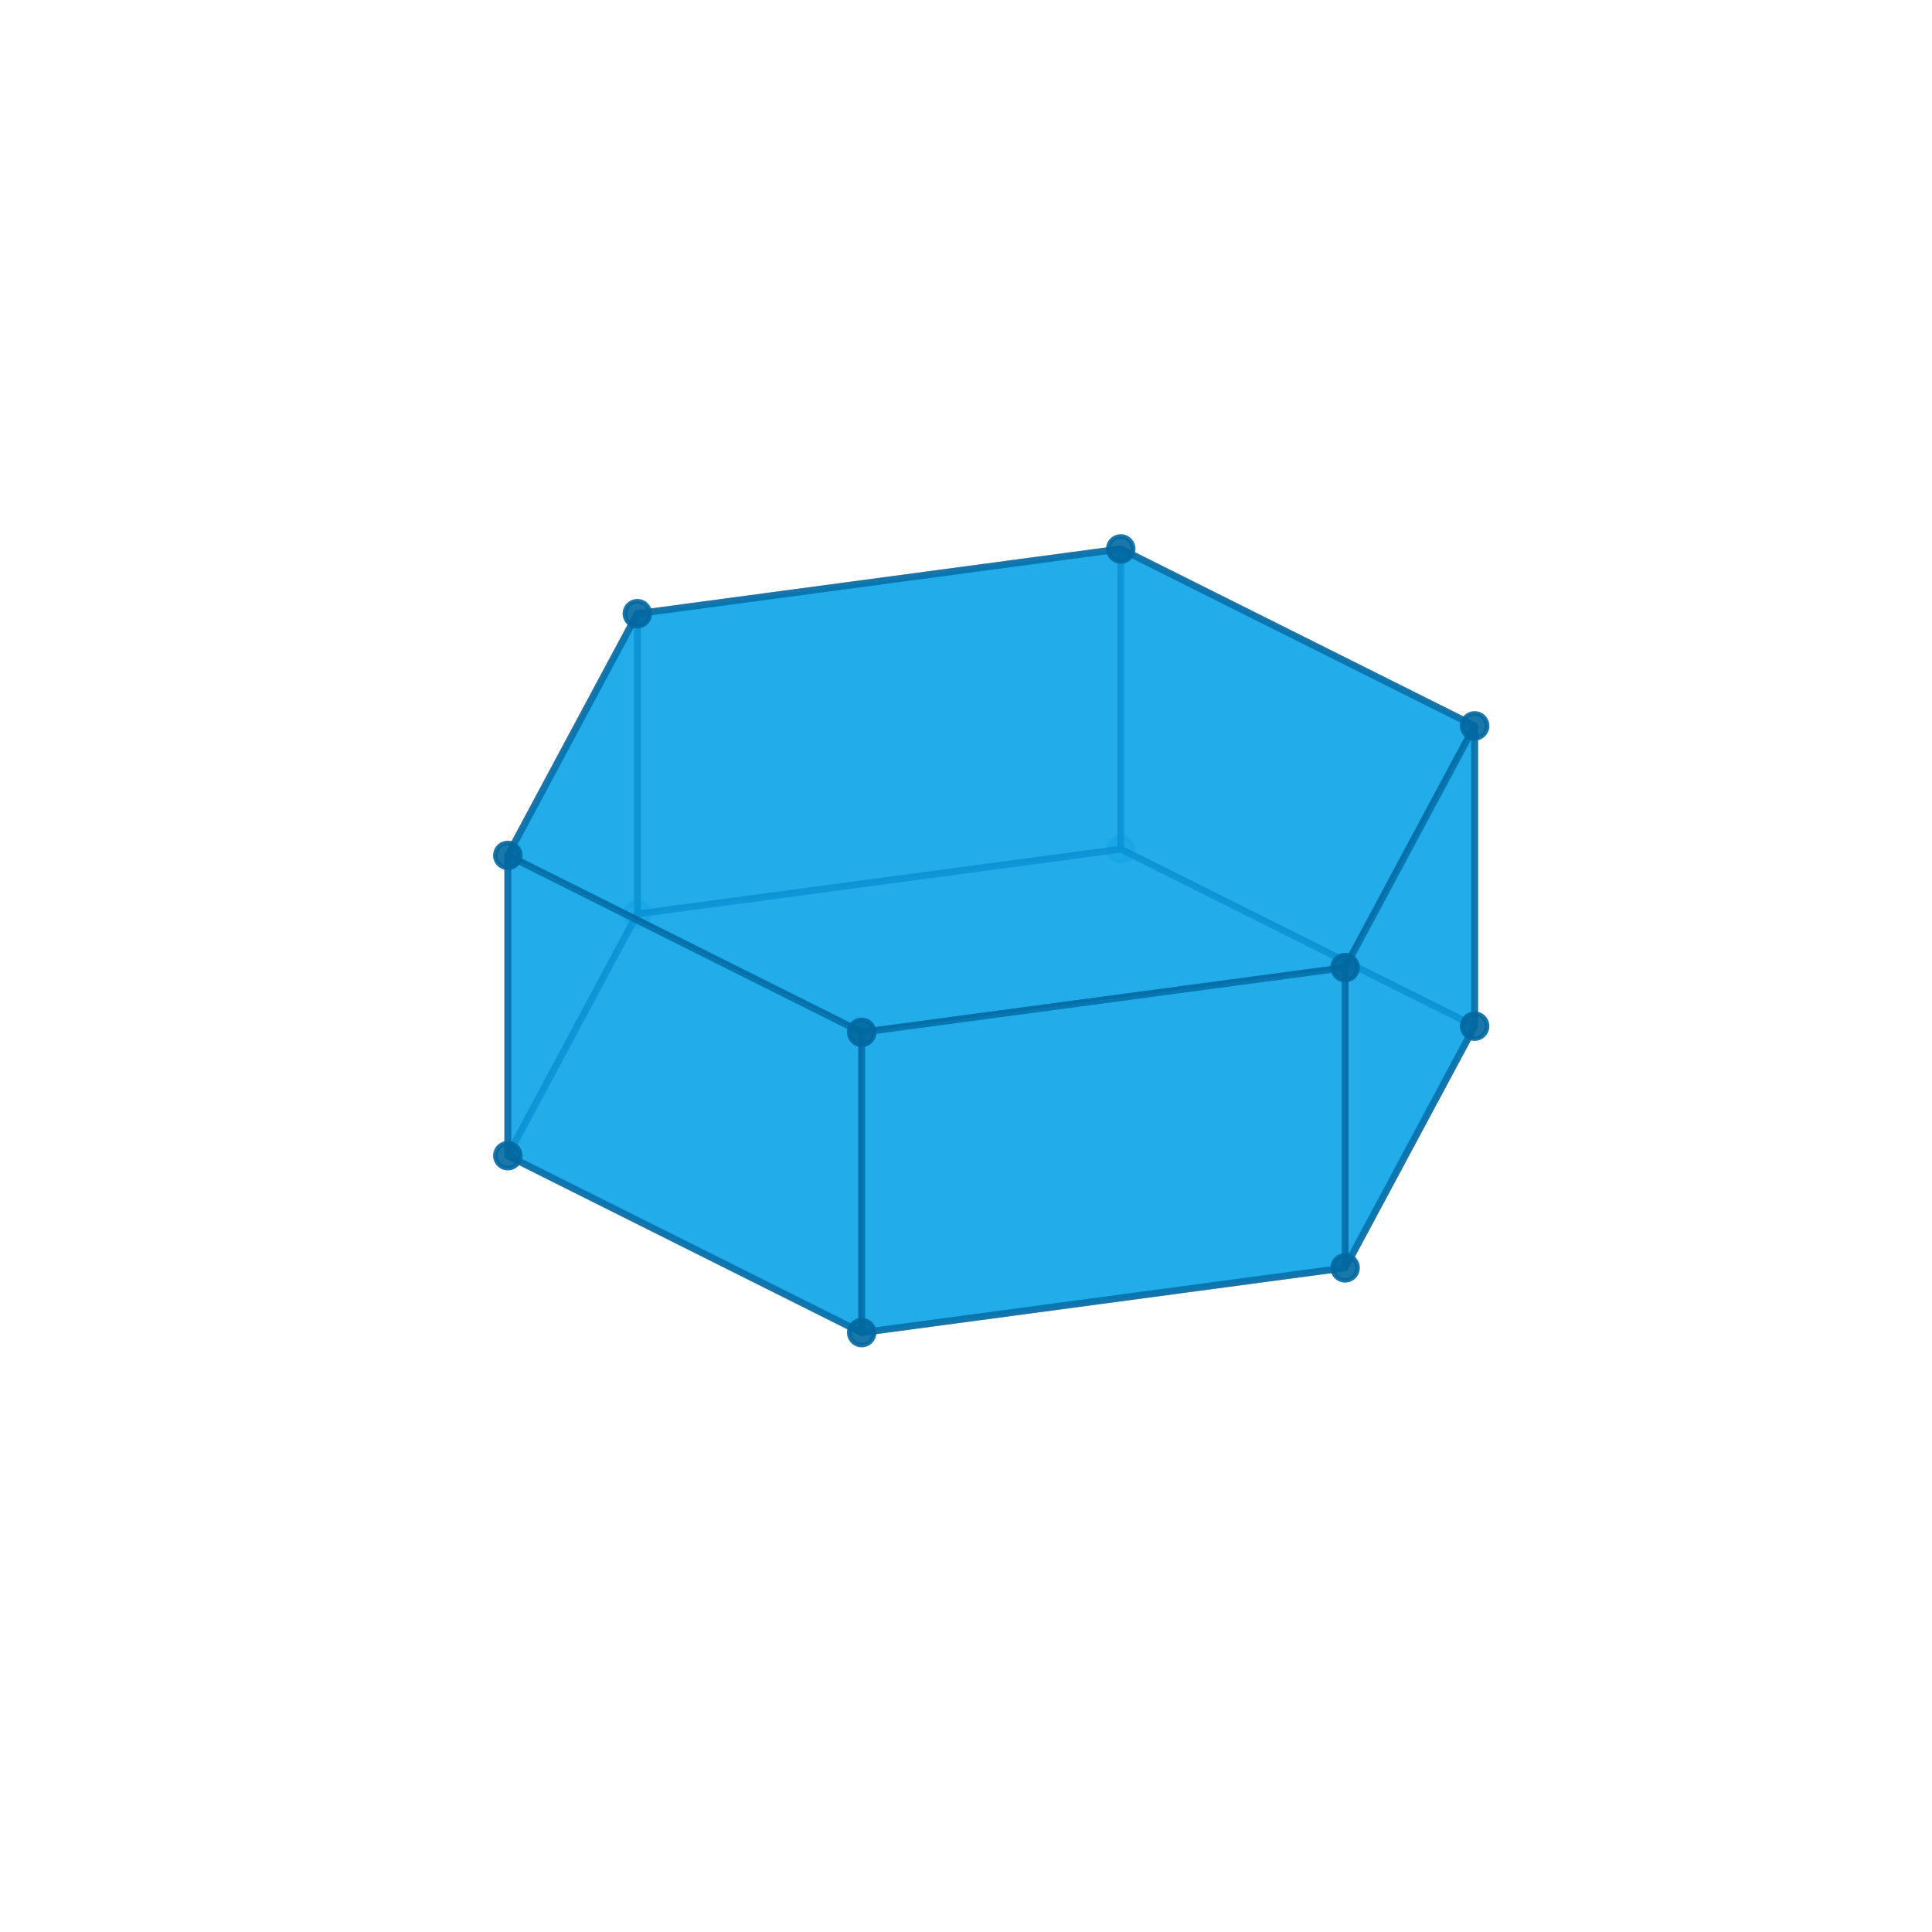
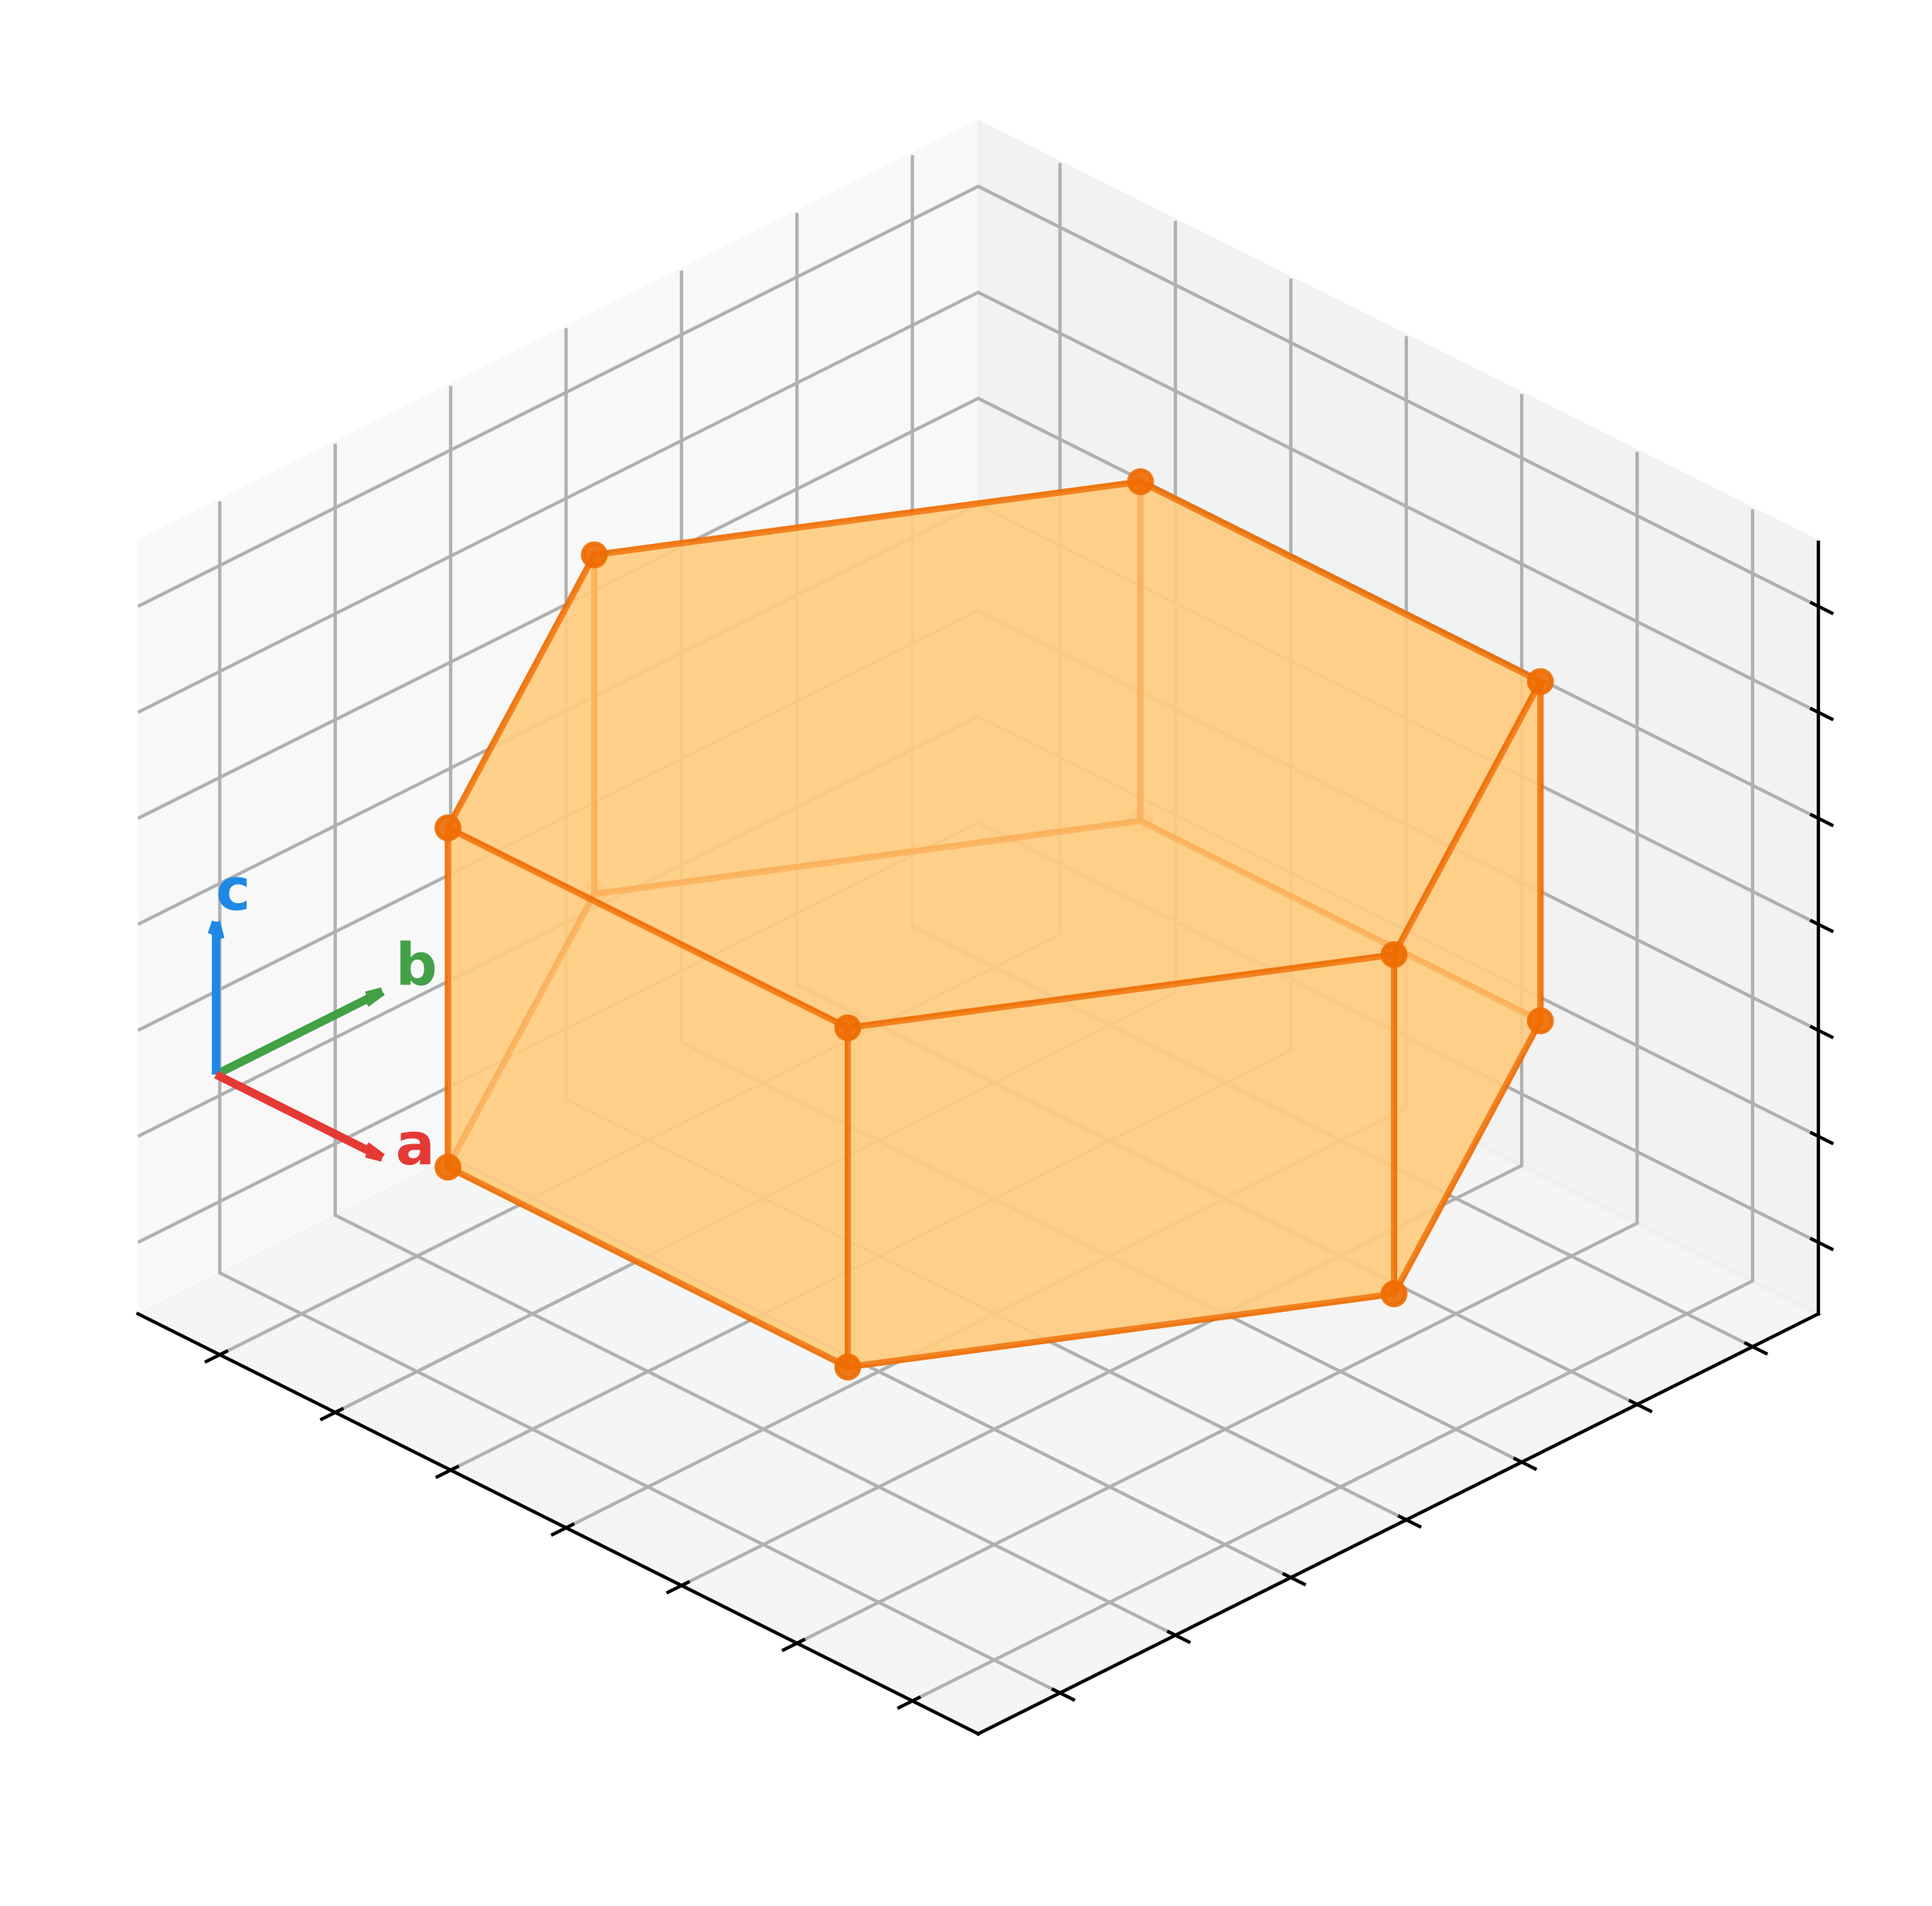
- <svg xmlns="http://www.w3.org/2000/svg" xmlns:xlink="http://www.w3.org/1999/xlink" width="424.8pt" height="424.8pt" viewBox="0 0 424.8 424.8" version="1.1">
+ <svg xmlns="http://www.w3.org/2000/svg" xmlns:xlink="http://www.w3.org/1999/xlink" width="464.059pt" height="457.92pt" viewBox="0 0 464.059 457.92" version="1.1">
  <defs>
    <style type="text/css">*{stroke-linejoin: round; stroke-linecap: butt}</style>
  </defs>
  <g id="figure_1">
    <g id="patch_1">
-       <path d="M 0 424.8  L 424.8 424.8  L 424.8 0  L 0 0  z " style="fill: #ffffff" />
+       <path d="M 0 457.92  L 464.059 457.92  L 464.059 0  L 0 0  z " style="fill: #ffffff" />
    </g>
    <g id="patch_2">
-       <path d="M 7.2 417.6  L 417.6 417.6  L 417.6 7.2  L 7.2 7.2  z " style="fill: #ffffff" />
+       <path d="M 7.2 450.72  L 450.72 450.72  L 450.72 7.2  L 7.2 7.2  z " style="fill: #ffffff" />
+     </g>
+     <g id="pane3d_1">
+       <g id="patch_3">
+         <path d="M 33.141 315.655  L 234.954 214.749  L 234.954 29.372  L 33.141 130.278  " style="fill: #f2f2f2; opacity: 0.5; stroke: #f2f2f2; stroke-linejoin: miter" />
+       </g>
+     </g>
+     <g id="pane3d_2">
+       <g id="patch_4">
+         <path d="M 234.954 214.749  L 436.766 315.655  L 436.766 130.278  L 234.954 29.372  " style="fill: #e6e6e6; opacity: 0.5; stroke: #e6e6e6; stroke-linejoin: miter" />
+       </g>
+     </g>
+     <g id="pane3d_3">
+       <g id="patch_5">
+         <path d="M 33.141 315.655  L 234.954 416.561  L 436.766 315.655  L 234.954 214.749  " style="fill: #ececec; opacity: 0.5; stroke: #ececec; stroke-linejoin: miter" />
+       </g>
+     </g>
+     <g id="grid3d_1">
+       <g id="Line3DCollection_1">
+         <path d="M 52.79 325.479  L 254.602 224.573  L 254.602 39.197  " style="fill: none; stroke: #b0b0b0; stroke-width: 0.8" />
+         <path d="M 80.516 339.342  L 282.328 238.436  L 282.328 53.06  " style="fill: none; stroke: #b0b0b0; stroke-width: 0.8" />
+         <path d="M 108.242 353.205  L 310.054 252.299  L 310.054 66.923  " style="fill: none; stroke: #b0b0b0; stroke-width: 0.8" />
+         <path d="M 135.968 367.068  L 337.78 266.162  L 337.78 80.786  " style="fill: none; stroke: #b0b0b0; stroke-width: 0.8" />
+         <path d="M 163.695 380.931  L 365.507 280.025  L 365.507 94.649  " style="fill: none; stroke: #b0b0b0; stroke-width: 0.8" />
+         <path d="M 191.421 394.794  L 393.233 293.888  L 393.233 108.512  " style="fill: none; stroke: #b0b0b0; stroke-width: 0.8" />
+         <path d="M 219.147 408.657  L 420.959 307.751  L 420.959 122.375  " style="fill: none; stroke: #b0b0b0; stroke-width: 0.8" />
+       </g>
+     </g>
+     <g id="grid3d_2">
+       <g id="Line3DCollection_2">
+         <path d="M 52.79 120.454  L 52.79 305.83  L 254.602 406.736  " style="fill: none; stroke: #b0b0b0; stroke-width: 0.8" />
+         <path d="M 80.516 106.591  L 80.516 291.967  L 282.328 392.873  " style="fill: none; stroke: #b0b0b0; stroke-width: 0.8" />
+         <path d="M 108.242 92.728  L 108.242 278.104  L 310.054 379.01  " style="fill: none; stroke: #b0b0b0; stroke-width: 0.8" />
+         <path d="M 135.968 78.865  L 135.968 264.241  L 337.78 365.147  " style="fill: none; stroke: #b0b0b0; stroke-width: 0.8" />
+         <path d="M 163.695 65.002  L 163.695 250.378  L 365.507 351.284  " style="fill: none; stroke: #b0b0b0; stroke-width: 0.8" />
+         <path d="M 191.421 51.139  L 191.421 236.515  L 393.233 337.421  " style="fill: none; stroke: #b0b0b0; stroke-width: 0.8" />
+         <path d="M 219.147 37.276  L 219.147 222.652  L 420.959 323.558  " style="fill: none; stroke: #b0b0b0; stroke-width: 0.8" />
+       </g>
+     </g>
+     <g id="grid3d_3">
+       <g id="Line3DCollection_3">
+         <path d="M 436.766 298.488  L 234.954 197.582  L 33.141 298.488  " style="fill: none; stroke: #b0b0b0; stroke-width: 0.8" />
+         <path d="M 436.766 273.02  L 234.954 172.114  L 33.141 273.02  " style="fill: none; stroke: #b0b0b0; stroke-width: 0.8" />
+         <path d="M 436.766 247.552  L 234.954 146.646  L 33.141 247.552  " style="fill: none; stroke: #b0b0b0; stroke-width: 0.8" />
+         <path d="M 436.766 222.084  L 234.954 121.178  L 33.141 222.084  " style="fill: none; stroke: #b0b0b0; stroke-width: 0.8" />
+         <path d="M 436.766 196.616  L 234.954 95.71  L 33.141 196.616  " style="fill: none; stroke: #b0b0b0; stroke-width: 0.8" />
+         <path d="M 436.766 171.148  L 234.954 70.242  L 33.141 171.148  " style="fill: none; stroke: #b0b0b0; stroke-width: 0.8" />
+         <path d="M 436.766 145.68  L 234.954 44.774  L 33.141 145.68  " style="fill: none; stroke: #b0b0b0; stroke-width: 0.8" />
+       </g>
+     </g>
+     <g id="axis3d_1">
+       <g id="line2d_1">
+         <path d="M 33.141 315.655  L 234.954 416.561  " style="fill: none; stroke: #000000; stroke-width: 0.8; stroke-linecap: square" />
+       </g>
+       <g id="xtick_1">
+         <g id="line2d_2">
+           <path d="M 54.405 324.672  L 49.561 327.093  " style="fill: none; stroke: #000000; stroke-width: 0.8; stroke-linecap: square" />
+         </g>
+       </g>
+       <g id="xtick_2">
+         <g id="line2d_3">
+           <path d="M 82.131 338.535  L 77.287 340.956  " style="fill: none; stroke: #000000; stroke-width: 0.8; stroke-linecap: square" />
+         </g>
+       </g>
+       <g id="xtick_3">
+         <g id="line2d_4">
+           <path d="M 109.857 352.398  L 105.013 354.82  " style="fill: none; stroke: #000000; stroke-width: 0.8; stroke-linecap: square" />
+         </g>
+       </g>
+       <g id="xtick_4">
+         <g id="line2d_5">
+           <path d="M 137.583 366.261  L 132.739 368.683  " style="fill: none; stroke: #000000; stroke-width: 0.8; stroke-linecap: square" />
+         </g>
+       </g>
+       <g id="xtick_5">
+         <g id="line2d_6">
+           <path d="M 165.309 380.124  L 160.466 382.546  " style="fill: none; stroke: #000000; stroke-width: 0.8; stroke-linecap: square" />
+         </g>
+       </g>
+       <g id="xtick_6">
+         <g id="line2d_7">
+           <path d="M 193.035 393.987  L 188.192 396.409  " style="fill: none; stroke: #000000; stroke-width: 0.8; stroke-linecap: square" />
+         </g>
+       </g>
+       <g id="xtick_7">
+         <g id="line2d_8">
+           <path d="M 220.761 407.85  L 215.918 410.272  " style="fill: none; stroke: #000000; stroke-width: 0.8; stroke-linecap: square" />
+         </g>
+       </g>
+     </g>
+     <g id="axis3d_2">
+       <g id="line2d_9">
+         <path d="M 436.766 315.655  L 234.954 416.561  " style="fill: none; stroke: #000000; stroke-width: 0.8; stroke-linecap: square" />
+       </g>
+       <g id="xtick_8">
+         <g id="line2d_10">
+           <path d="M 252.988 405.929  L 257.831 408.351  " style="fill: none; stroke: #000000; stroke-width: 0.8; stroke-linecap: square" />
+         </g>
+       </g>
+       <g id="xtick_9">
+         <g id="line2d_11">
+           <path d="M 280.714 392.066  L 285.557 394.488  " style="fill: none; stroke: #000000; stroke-width: 0.8; stroke-linecap: square" />
+         </g>
+       </g>
+       <g id="xtick_10">
+         <g id="line2d_12">
+           <path d="M 308.44 378.203  L 313.283 380.625  " style="fill: none; stroke: #000000; stroke-width: 0.8; stroke-linecap: square" />
+         </g>
+       </g>
+       <g id="xtick_11">
+         <g id="line2d_13">
+           <path d="M 336.166 364.34  L 341.009 366.762  " style="fill: none; stroke: #000000; stroke-width: 0.8; stroke-linecap: square" />
+         </g>
+       </g>
+       <g id="xtick_12">
+         <g id="line2d_14">
+           <path d="M 363.892 350.477  L 368.736 352.899  " style="fill: none; stroke: #000000; stroke-width: 0.8; stroke-linecap: square" />
+         </g>
+       </g>
+       <g id="xtick_13">
+         <g id="line2d_15">
+           <path d="M 391.618 336.614  L 396.462 339.036  " style="fill: none; stroke: #000000; stroke-width: 0.8; stroke-linecap: square" />
+         </g>
+       </g>
+       <g id="xtick_14">
+         <g id="line2d_16">
+           <path d="M 419.344 322.751  L 424.188 325.172  " style="fill: none; stroke: #000000; stroke-width: 0.8; stroke-linecap: square" />
+         </g>
+       </g>
+     </g>
+     <g id="axis3d_3">
+       <g id="line2d_17">
+         <path d="M 436.766 315.655  L 436.766 130.278  " style="fill: none; stroke: #000000; stroke-width: 0.8; stroke-linecap: square" />
+       </g>
+       <g id="xtick_15">
+         <g id="line2d_18">
+           <path d="M 435.151 297.681  L 439.995 300.103  " style="fill: none; stroke: #000000; stroke-width: 0.8; stroke-linecap: square" />
+         </g>
+       </g>
+       <g id="xtick_16">
+         <g id="line2d_19">
+           <path d="M 435.151 272.213  L 439.995 274.635  " style="fill: none; stroke: #000000; stroke-width: 0.8; stroke-linecap: square" />
+         </g>
+       </g>
+       <g id="xtick_17">
+         <g id="line2d_20">
+           <path d="M 435.151 246.745  L 439.995 249.167  " style="fill: none; stroke: #000000; stroke-width: 0.8; stroke-linecap: square" />
+         </g>
+       </g>
+       <g id="xtick_18">
+         <g id="line2d_21">
+           <path d="M 435.151 221.277  L 439.995 223.699  " style="fill: none; stroke: #000000; stroke-width: 0.8; stroke-linecap: square" />
+         </g>
+       </g>
+       <g id="xtick_19">
+         <g id="line2d_22">
+           <path d="M 435.151 195.809  L 439.995 198.231  " style="fill: none; stroke: #000000; stroke-width: 0.8; stroke-linecap: square" />
+         </g>
+       </g>
+       <g id="xtick_20">
+         <g id="line2d_23">
+           <path d="M 435.151 170.341  L 439.995 172.763  " style="fill: none; stroke: #000000; stroke-width: 0.8; stroke-linecap: square" />
+         </g>
+       </g>
+       <g id="xtick_21">
+         <g id="line2d_24">
+           <path d="M 435.151 144.873  L 439.995 147.295  " style="fill: none; stroke: #000000; stroke-width: 0.8; stroke-linecap: square" />
+         </g>
+       </g>
    </g>
    <g id="axes_1">
      <g id="Path3DCollection_1">
        <defs>
-           <path id="C0_0_bdcde73a4e" d="M 0 2.739  C 0.726 2.739 1.423 2.45 1.936 1.936  C 2.45 1.423 2.739 0.726 2.739 -0  C 2.739 -0.726 2.45 -1.423 1.936 -1.936  C 1.423 -2.45 0.726 -2.739 0 -2.739  C -0.726 -2.739 -1.423 -2.45 -1.936 -1.936  C -2.45 -1.423 -2.739 -0.726 -2.739 0  C -2.739 0.726 -2.45 1.423 -1.936 1.936  C -1.423 2.45 -0.726 2.739 0 2.739  z " />
+           <path id="C0_0_f28e5e6e61" d="M 0 2.739  C 0.726 2.739 1.423 2.45 1.936 1.936  C 2.45 1.423 2.739 0.726 2.739 -0  C 2.739 -0.726 2.45 -1.423 1.936 -1.936  C 1.423 -2.45 0.726 -2.739 0 -2.739  C -0.726 -2.739 -1.423 -2.45 -1.936 -1.936  C -2.45 -1.423 -2.739 -0.726 -2.739 0  C -2.739 0.726 -2.45 1.423 -1.936 1.936  C -1.423 2.45 -0.726 2.739 0 2.739  z " />
        </defs>
-         <g clip-path="url(#p3f4fecda30)">
-           <use xlink:href="#C0_0_bdcde73a4e" x="246.426" y="186.721" style="fill: #0369a1; fill-opacity: 0.3; stroke: #0369a1; stroke-opacity: 0.3" />
-         </g>
-         <g clip-path="url(#p3f4fecda30)">
-           <use xlink:href="#C0_0_bdcde73a4e" x="140.137" y="200.961" style="fill: #0369a1; fill-opacity: 0.3; stroke: #0369a1; stroke-opacity: 0.3" />
-         </g>
+         <g clip-path="url(#p3c0178ceae)">
+           <use xlink:href="#C0_0_f28e5e6e61" x="273.951" y="197.232" style="fill: #ef6c00; fill-opacity: 0.3; stroke: #ef6c00; stroke-opacity: 0.3" />
+         </g>
+         <g clip-path="url(#p3c0178ceae)">
+           <use xlink:href="#C0_0_f28e5e6e61" x="142.749" y="214.81" style="fill: #ef6c00; fill-opacity: 0.3; stroke: #ef6c00; stroke-opacity: 0.3" />
+         </g>
+       </g>
+       <g id="text_1">
+         <g style="fill: #e53935" transform="translate(95.00685 279.7236) scale(0.14 -0.14)">
+           <defs>
+             <path id="DejaVuSans-Bold-61" d="M 2106 1575  Q 1756 1575 1579 1456  Q 1403 1338 1403 1106  Q 1403 894 1545 773  Q 1688 653 1941 653  Q 2256 653 2472 879  Q 2688 1106 2688 1447  L 2688 1575  L 2106 1575  z M 3816 1997  L 3816 0  L 2688 0  L 2688 519  Q 2463 200 2181 54  Q 1900 -91 1497 -91  Q 953 -91 614 226  Q 275 544 275 1050  Q 275 1666 698 1953  Q 1122 2241 2028 2241  L 2688 2241  L 2688 2328  Q 2688 2594 2478 2717  Q 2269 2841 1825 2841  Q 1466 2841 1156 2769  Q 847 2697 581 2553  L 581 3406  Q 941 3494 1303 3539  Q 1666 3584 2028 3584  Q 2975 3584 3395 3211  Q 3816 2838 3816 1997  z " transform="scale(0.015625)" />
+           </defs>
+           <use xlink:href="#DejaVuSans-Bold-61" />
+         </g>
+       </g>
+       <g id="text_2">
+         <g style="fill: #43a047" transform="translate(95.00685 236.6039) scale(0.14 -0.14)">
+           <defs>
+             <path id="DejaVuSans-Bold-62" d="M 2400 722  Q 2759 722 2948 984  Q 3138 1247 3138 1747  Q 3138 2247 2948 2509  Q 2759 2772 2400 2772  Q 2041 2772 1848 2508  Q 1656 2244 1656 1747  Q 1656 1250 1848 986  Q 2041 722 2400 722  z M 1656 2988  Q 1888 3294 2169 3439  Q 2450 3584 2816 3584  Q 3463 3584 3878 3070  Q 4294 2556 4294 1747  Q 4294 938 3878 423  Q 3463 -91 2816 -91  Q 2450 -91 2169 54  Q 1888 200 1656 506  L 1656 0  L 538 0  L 538 4863  L 1656 4863  L 1656 2988  z " transform="scale(0.015625)" />
+           </defs>
+           <use xlink:href="#DejaVuSans-Bold-62" />
+         </g>
+       </g>
+       <g id="text_3">
+         <g style="fill: #1e88e5" transform="translate(51.88718 218.5558) scale(0.14 -0.14)">
+           <defs>
+             <path id="DejaVuSans-Bold-63" d="M 3366 3391  L 3366 2478  Q 3138 2634 2908 2709  Q 2678 2784 2431 2784  Q 1963 2784 1702 2511  Q 1441 2238 1441 1747  Q 1441 1256 1702 982  Q 1963 709 2431 709  Q 2694 709 2930 787  Q 3166 866 3366 1019  L 3366 103  Q 3103 6 2833 -42  Q 2563 -91 2291 -91  Q 1344 -91 809 395  Q 275 881 275 1747  Q 275 2613 809 3098  Q 1344 3584 2291 3584  Q 2566 3584 2833 3536  Q 3100 3488 3366 3391  z " transform="scale(0.015625)" />
+           </defs>
+           <use xlink:href="#DejaVuSans-Bold-63" />
+         </g>
+       </g>
+       <g id="Line3DCollection_4">
+         <path d="M 91.813 238.201  L 51.887 258.164  " clip-path="url(#p3c0178ceae)" style="fill: none; stroke: #43a047; stroke-width: 2" />
+         <path d="M 91.813 238.201  L 87.956 241.078  " clip-path="url(#p3c0178ceae)" style="fill: none; stroke: #43a047; stroke-width: 2" />
+         <path d="M 91.813 238.201  L 87.956 239.18  " clip-path="url(#p3c0178ceae)" style="fill: none; stroke: #43a047; stroke-width: 2" />
+       </g>
+       <g id="Line3DCollection_5">
+         <path d="M 51.887 221.49  L 51.887 258.164  " clip-path="url(#p3c0178ceae)" style="fill: none; stroke: #1e88e5; stroke-width: 2" />
+         <path d="M 51.887 221.49  L 50.854 224.516  " clip-path="url(#p3c0178ceae)" style="fill: none; stroke: #1e88e5; stroke-width: 2" />
+         <path d="M 51.887 221.49  L 52.921 225.549  " clip-path="url(#p3c0178ceae)" style="fill: none; stroke: #1e88e5; stroke-width: 2" />
+       </g>
+       <g id="Line3DCollection_6">
+         <path d="M 91.813 278.127  L 51.887 258.164  " clip-path="url(#p3c0178ceae)" style="fill: none; stroke: #e53935; stroke-width: 2" />
+         <path d="M 91.813 278.127  L 87.956 277.148  " clip-path="url(#p3c0178ceae)" style="fill: none; stroke: #e53935; stroke-width: 2" />
+         <path d="M 91.813 278.127  L 87.956 275.249  " clip-path="url(#p3c0178ceae)" style="fill: none; stroke: #e53935; stroke-width: 2" />
      </g>
      <g id="Poly3DCollection_1">
-         <path d="M 246.426 120.698  L 246.426 186.721  L 140.137 200.961  L 140.137 134.938  z " clip-path="url(#p3f4fecda30)" style="fill: #0ea5e9; fill-opacity: 0.7; stroke: #0369a1; stroke-opacity: 0.7; stroke-width: 1.5" />
-         <path d="M 324.235 159.602  L 324.235 225.626  L 246.426 186.721  L 246.426 120.698  z " clip-path="url(#p3f4fecda30)" style="fill: #0ea5e9; fill-opacity: 0.7; stroke: #0369a1; stroke-opacity: 0.7; stroke-width: 1.5" />
-         <path d="M 140.137 200.961  L 111.657 254.106  L 111.657 188.083  L 140.137 134.938  z " clip-path="url(#p3f4fecda30)" style="fill: #0ea5e9; fill-opacity: 0.7; stroke: #0369a1; stroke-opacity: 0.7; stroke-width: 1.5" />
-         <path d="M 140.137 200.961  L 246.426 186.721  L 324.235 225.626  L 295.755 278.77  L 189.466 293.01  L 111.657 254.106  z " clip-path="url(#p3f4fecda30)" style="fill: #0ea5e9; fill-opacity: 0.7; stroke: #0369a1; stroke-opacity: 0.7; stroke-width: 1.5" />
-         <path d="M 189.466 226.987  L 295.755 212.747  L 324.235 159.602  L 246.426 120.698  L 140.137 134.938  L 111.657 188.083  z " clip-path="url(#p3f4fecda30)" style="fill: #0ea5e9; fill-opacity: 0.7; stroke: #0369a1; stroke-opacity: 0.7; stroke-width: 1.5" />
-         <path d="M 295.755 278.77  L 324.235 225.626  L 324.235 159.602  L 295.755 212.747  z " clip-path="url(#p3f4fecda30)" style="fill: #0ea5e9; fill-opacity: 0.7; stroke: #0369a1; stroke-opacity: 0.7; stroke-width: 1.5" />
-         <path d="M 111.657 188.083  L 111.657 254.106  L 189.466 293.01  L 189.466 226.987  z " clip-path="url(#p3f4fecda30)" style="fill: #0ea5e9; fill-opacity: 0.7; stroke: #0369a1; stroke-opacity: 0.7; stroke-width: 1.5" />
-         <path d="M 189.466 226.987  L 189.466 293.01  L 295.755 278.77  L 295.755 212.747  z " clip-path="url(#p3f4fecda30)" style="fill: #0ea5e9; fill-opacity: 0.7; stroke: #0369a1; stroke-opacity: 0.7; stroke-width: 1.5" />
+         <path d="M 273.951 115.735  L 273.951 197.232  L 142.749 214.81  L 142.749 133.312  z " clip-path="url(#p3c0178ceae)" style="fill: #ffcc80; fill-opacity: 0.7; stroke: #ef6c00; stroke-opacity: 0.7; stroke-width: 1.5" />
+         <path d="M 369.997 163.758  L 369.997 245.256  L 273.951 197.232  L 273.951 115.735  z " clip-path="url(#p3c0178ceae)" style="fill: #ffcc80; fill-opacity: 0.7; stroke: #ef6c00; stroke-opacity: 0.7; stroke-width: 1.5" />
+         <path d="M 142.749 214.81  L 107.594 280.411  L 107.594 198.913  L 142.749 133.312  z " clip-path="url(#p3c0178ceae)" style="fill: #ffcc80; fill-opacity: 0.7; stroke: #ef6c00; stroke-opacity: 0.7; stroke-width: 1.5" />
+         <path d="M 142.749 214.81  L 273.951 197.232  L 369.997 245.256  L 334.841 310.856  L 203.64 328.434  L 107.594 280.411  z " clip-path="url(#p3c0178ceae)" style="fill: #ffcc80; fill-opacity: 0.7; stroke: #ef6c00; stroke-opacity: 0.7; stroke-width: 1.5" />
+         <path d="M 203.64 246.936  L 334.841 229.358  L 369.997 163.758  L 273.951 115.735  L 142.749 133.312  L 107.594 198.913  z " clip-path="url(#p3c0178ceae)" style="fill: #ffcc80; fill-opacity: 0.7; stroke: #ef6c00; stroke-opacity: 0.7; stroke-width: 1.5" />
+         <path d="M 334.841 310.856  L 369.997 245.256  L 369.997 163.758  L 334.841 229.358  z " clip-path="url(#p3c0178ceae)" style="fill: #ffcc80; fill-opacity: 0.7; stroke: #ef6c00; stroke-opacity: 0.7; stroke-width: 1.5" />
+         <path d="M 107.594 198.913  L 107.594 280.411  L 203.64 328.434  L 203.64 246.936  z " clip-path="url(#p3c0178ceae)" style="fill: #ffcc80; fill-opacity: 0.7; stroke: #ef6c00; stroke-opacity: 0.7; stroke-width: 1.5" />
+         <path d="M 203.64 246.936  L 203.64 328.434  L 334.841 310.856  L 334.841 229.358  z " clip-path="url(#p3c0178ceae)" style="fill: #ffcc80; fill-opacity: 0.7; stroke: #ef6c00; stroke-opacity: 0.7; stroke-width: 1.5" />
      </g>
      <g id="Path3DCollection_2">
        <defs>
-           <path id="C1_0_8b7e8d28f5" d="M 0 2.739  C 0.726 2.739 1.423 2.45 1.936 1.936  C 2.45 1.423 2.739 0.726 2.739 -0  C 2.739 -0.726 2.45 -1.423 1.936 -1.936  C 1.423 -2.45 0.726 -2.739 0 -2.739  C -0.726 -2.739 -1.423 -2.45 -1.936 -1.936  C -2.45 -1.423 -2.739 -0.726 -2.739 0  C -2.739 0.726 -2.45 1.423 -1.936 1.936  C -1.423 2.45 -0.726 2.739 0 2.739  z " />
+           <path id="C1_0_58be47ed24" d="M 0 2.739  C 0.726 2.739 1.423 2.45 1.936 1.936  C 2.45 1.423 2.739 0.726 2.739 -0  C 2.739 -0.726 2.45 -1.423 1.936 -1.936  C 1.423 -2.45 0.726 -2.739 0 -2.739  C -0.726 -2.739 -1.423 -2.45 -1.936 -1.936  C -2.45 -1.423 -2.739 -0.726 -2.739 0  C -2.739 0.726 -2.45 1.423 -1.936 1.936  C -1.423 2.45 -0.726 2.739 0 2.739  z " />
        </defs>
-         <g clip-path="url(#p3f4fecda30)">
-           <use xlink:href="#C1_0_8b7e8d28f5" x="246.426" y="120.698" style="fill: #0369a1; fill-opacity: 0.9; stroke: #0369a1; stroke-opacity: 0.9" />
-         </g>
-         <g clip-path="url(#p3f4fecda30)">
-           <use xlink:href="#C1_0_8b7e8d28f5" x="140.137" y="134.938" style="fill: #0369a1; fill-opacity: 0.9; stroke: #0369a1; stroke-opacity: 0.9" />
-         </g>
-         <g clip-path="url(#p3f4fecda30)">
-           <use xlink:href="#C1_0_8b7e8d28f5" x="324.235" y="225.626" style="fill: #0369a1; fill-opacity: 0.9; stroke: #0369a1; stroke-opacity: 0.9" />
-         </g>
-         <g clip-path="url(#p3f4fecda30)">
-           <use xlink:href="#C1_0_8b7e8d28f5" x="324.235" y="159.602" style="fill: #0369a1; fill-opacity: 0.9; stroke: #0369a1; stroke-opacity: 0.9" />
-         </g>
-         <g clip-path="url(#p3f4fecda30)">
-           <use xlink:href="#C1_0_8b7e8d28f5" x="111.657" y="254.106" style="fill: #0369a1; fill-opacity: 0.9; stroke: #0369a1; stroke-opacity: 0.9" />
-         </g>
-         <g clip-path="url(#p3f4fecda30)">
-           <use xlink:href="#C1_0_8b7e8d28f5" x="111.657" y="188.083" style="fill: #0369a1; fill-opacity: 0.9; stroke: #0369a1; stroke-opacity: 0.9" />
-         </g>
-         <g clip-path="url(#p3f4fecda30)">
-           <use xlink:href="#C1_0_8b7e8d28f5" x="295.755" y="278.77" style="fill: #0369a1; fill-opacity: 0.9; stroke: #0369a1; stroke-opacity: 0.9" />
-         </g>
-         <g clip-path="url(#p3f4fecda30)">
-           <use xlink:href="#C1_0_8b7e8d28f5" x="189.466" y="293.01" style="fill: #0369a1; fill-opacity: 0.9; stroke: #0369a1; stroke-opacity: 0.9" />
-         </g>
-         <g clip-path="url(#p3f4fecda30)">
-           <use xlink:href="#C1_0_8b7e8d28f5" x="295.755" y="212.747" style="fill: #0369a1; fill-opacity: 0.9; stroke: #0369a1; stroke-opacity: 0.9" />
-         </g>
-         <g clip-path="url(#p3f4fecda30)">
-           <use xlink:href="#C1_0_8b7e8d28f5" x="189.466" y="226.987" style="fill: #0369a1; fill-opacity: 0.9; stroke: #0369a1; stroke-opacity: 0.9" />
+         <g clip-path="url(#p3c0178ceae)">
+           <use xlink:href="#C1_0_58be47ed24" x="273.951" y="115.735" style="fill: #ef6c00; fill-opacity: 0.9; stroke: #ef6c00; stroke-opacity: 0.9" />
+         </g>
+         <g clip-path="url(#p3c0178ceae)">
+           <use xlink:href="#C1_0_58be47ed24" x="142.749" y="133.312" style="fill: #ef6c00; fill-opacity: 0.9; stroke: #ef6c00; stroke-opacity: 0.9" />
+         </g>
+         <g clip-path="url(#p3c0178ceae)">
+           <use xlink:href="#C1_0_58be47ed24" x="369.997" y="245.256" style="fill: #ef6c00; fill-opacity: 0.9; stroke: #ef6c00; stroke-opacity: 0.9" />
+         </g>
+         <g clip-path="url(#p3c0178ceae)">
+           <use xlink:href="#C1_0_58be47ed24" x="369.997" y="163.758" style="fill: #ef6c00; fill-opacity: 0.9; stroke: #ef6c00; stroke-opacity: 0.9" />
+         </g>
+         <g clip-path="url(#p3c0178ceae)">
+           <use xlink:href="#C1_0_58be47ed24" x="107.594" y="280.411" style="fill: #ef6c00; fill-opacity: 0.9; stroke: #ef6c00; stroke-opacity: 0.9" />
+         </g>
+         <g clip-path="url(#p3c0178ceae)">
+           <use xlink:href="#C1_0_58be47ed24" x="107.594" y="198.913" style="fill: #ef6c00; fill-opacity: 0.9; stroke: #ef6c00; stroke-opacity: 0.9" />
+         </g>
+         <g clip-path="url(#p3c0178ceae)">
+           <use xlink:href="#C1_0_58be47ed24" x="334.841" y="310.856" style="fill: #ef6c00; fill-opacity: 0.9; stroke: #ef6c00; stroke-opacity: 0.9" />
+         </g>
+         <g clip-path="url(#p3c0178ceae)">
+           <use xlink:href="#C1_0_58be47ed24" x="203.64" y="328.434" style="fill: #ef6c00; fill-opacity: 0.9; stroke: #ef6c00; stroke-opacity: 0.9" />
+         </g>
+         <g clip-path="url(#p3c0178ceae)">
+           <use xlink:href="#C1_0_58be47ed24" x="334.841" y="229.358" style="fill: #ef6c00; fill-opacity: 0.9; stroke: #ef6c00; stroke-opacity: 0.9" />
+         </g>
+         <g clip-path="url(#p3c0178ceae)">
+           <use xlink:href="#C1_0_58be47ed24" x="203.64" y="246.936" style="fill: #ef6c00; fill-opacity: 0.9; stroke: #ef6c00; stroke-opacity: 0.9" />
        </g>
      </g>
    </g>
  </g>
  <defs>
-     <clipPath id="p3f4fecda30">
-       <rect x="7.2" y="7.2" width="410.4" height="410.4" />
+     <clipPath id="p3c0178ceae">
+       <rect x="7.2" y="7.2" width="443.52" height="443.52" />
    </clipPath>
  </defs>
</svg>
